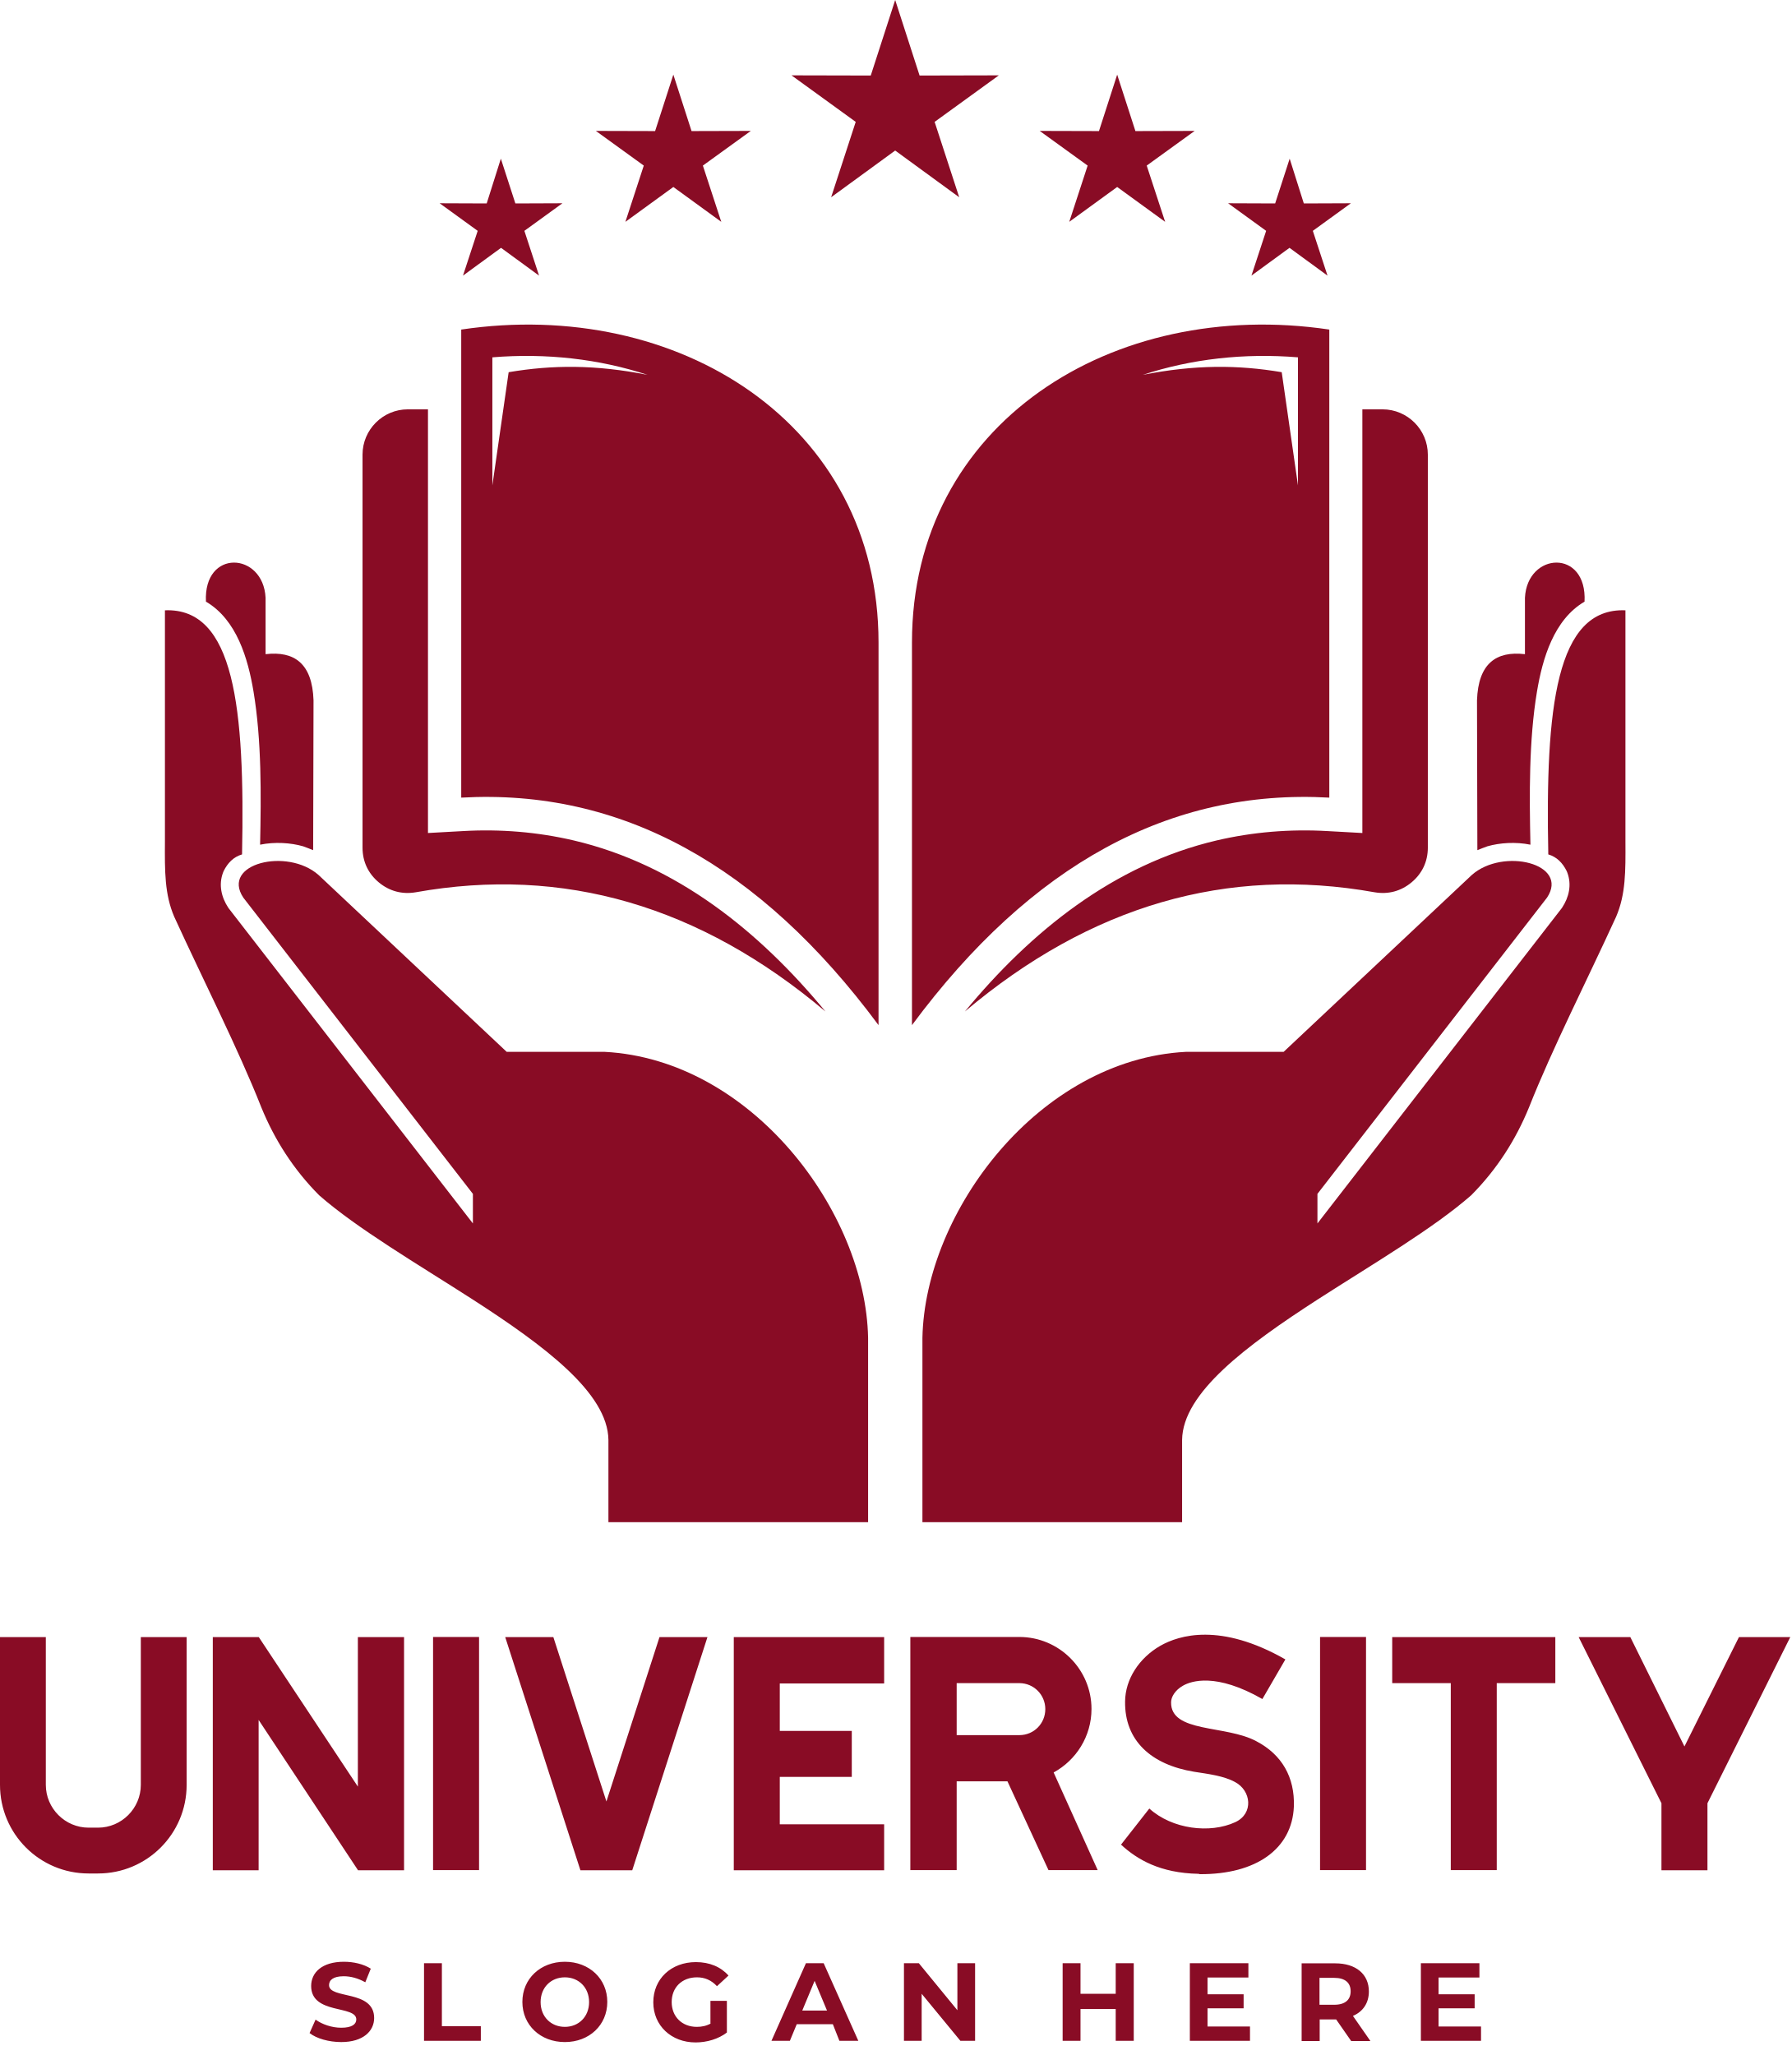
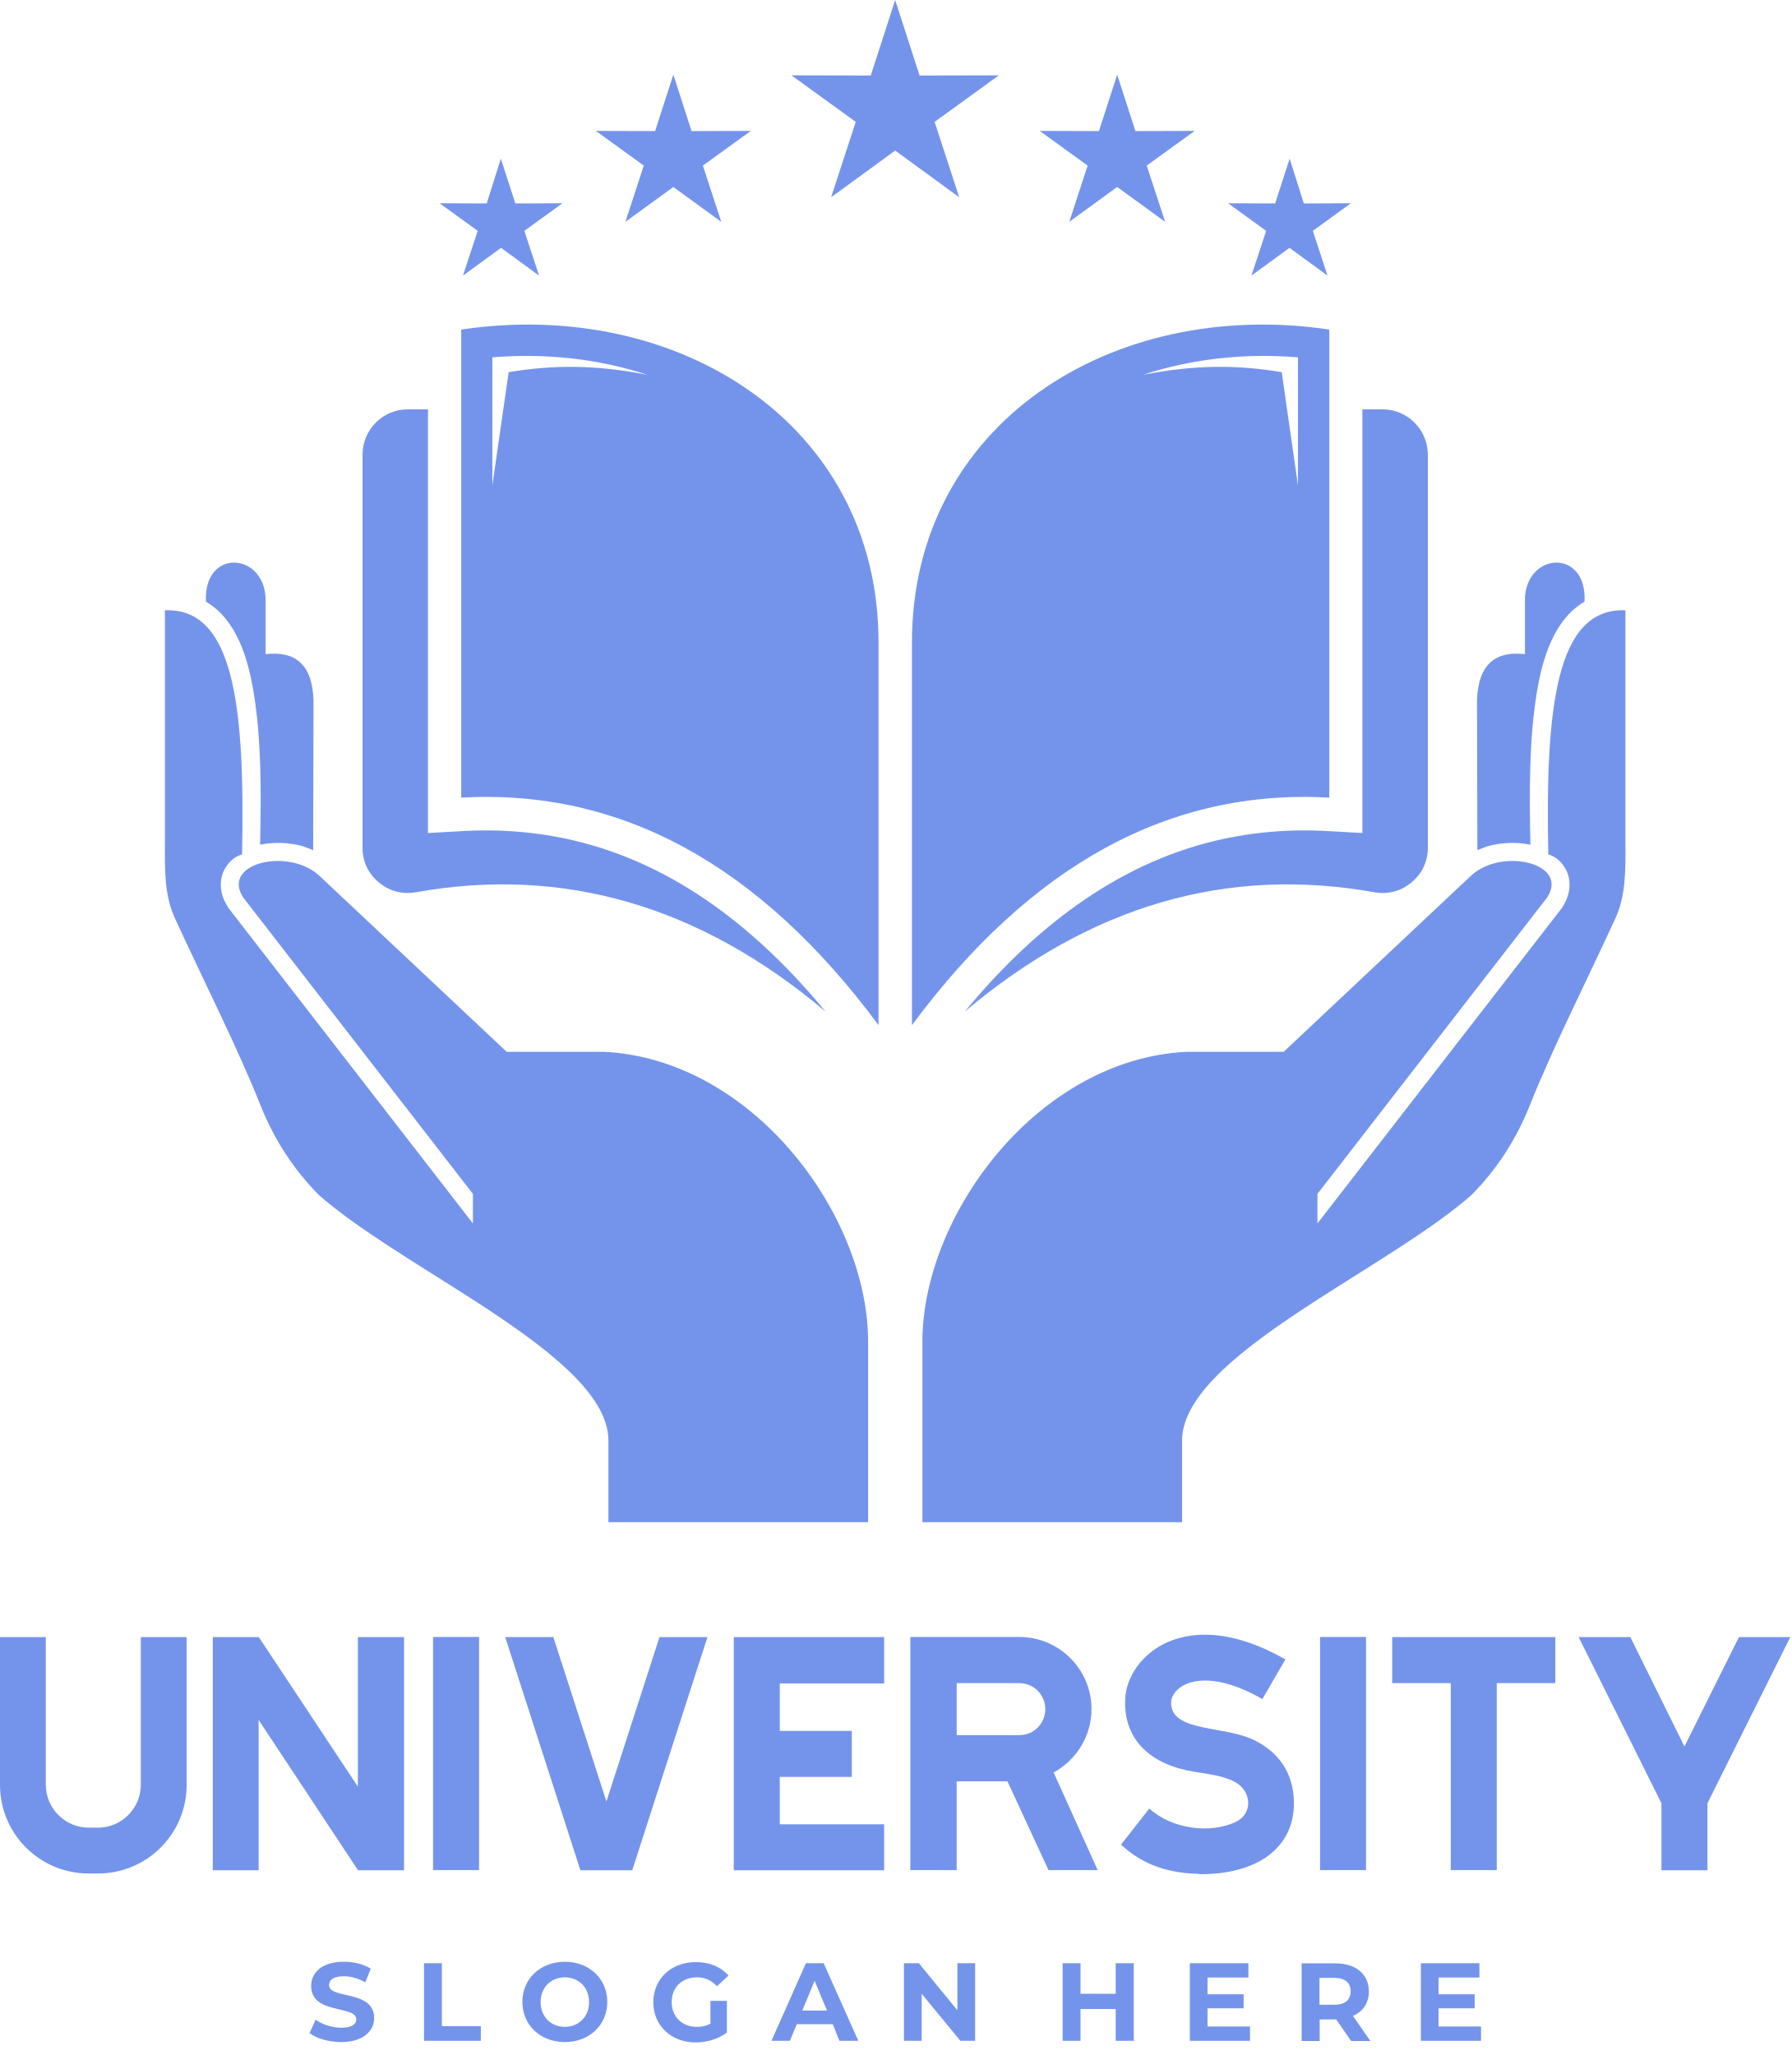
<svg xmlns="http://www.w3.org/2000/svg" width="68" height="78" viewBox="0 0 68 78" fill="none">
-   <path fill-rule="evenodd" clip-rule="evenodd" d="M17.506 12.509V30.275C23.549 29.933 28.827 32.813 33.345 38.91V24.387C33.345 16.067 25.711 11.287 17.506 12.509ZM24.576 14.228C22.743 13.623 20.722 13.395 18.688 13.563V18.424L19.306 14.127C20.977 13.845 22.609 13.838 24.576 14.228ZM50.454 12.509V30.275C44.411 29.933 39.133 32.813 34.614 38.91V24.387C34.614 16.067 42.242 11.287 50.454 12.509ZM43.377 14.228C45.21 13.623 47.231 13.395 49.265 13.563V18.424L48.648 14.127C46.982 13.845 45.351 13.838 43.377 14.228ZM51.716 15.537H52.475C53.421 15.537 54.194 16.309 54.194 17.256V32.175C54.194 32.699 53.979 33.156 53.576 33.491C53.173 33.827 52.69 33.955 52.172 33.867C46.573 32.867 41.389 34.371 36.622 38.393C39.127 35.358 42.262 32.82 46.177 31.9C47.553 31.578 48.963 31.464 50.373 31.544L51.709 31.618V15.537H51.716ZM56.074 32.269L56.06 26.582C56.107 25.186 56.785 24.702 57.88 24.83V22.688C57.967 20.949 60.243 20.821 60.142 22.836C58.974 23.52 58.544 25.004 58.336 26.253C58.027 28.106 58.048 30.188 58.088 32.061C57.531 31.947 56.926 31.987 56.456 32.122C56.329 32.169 56.201 32.216 56.074 32.269ZM44.867 54.655V57.777H35.011V50.781C35.105 45.987 39.435 40.219 45.008 39.924H48.721L55.865 33.209C57.054 32.162 59.572 32.78 58.719 34.069L50.004 45.315V46.437L59.276 34.472L59.29 34.452C59.552 34.055 59.659 33.585 59.491 33.129L59.464 33.062C59.31 32.753 59.088 32.524 58.766 32.43C58.652 26.871 59.055 23.057 61.694 23.165V31.947C61.7 33.062 61.707 33.948 61.338 34.801C60.236 37.211 58.92 39.789 58.034 42.032C57.531 43.261 56.819 44.382 55.839 45.369C54.388 46.638 52.119 47.968 50.011 49.324C47.311 51.069 44.887 52.869 44.867 54.655ZM11.886 32.269L11.9 26.582C11.853 25.186 11.175 24.702 10.08 24.83V22.688C9.993 20.949 7.717 20.821 7.817 22.836C8.986 23.52 9.415 25.004 9.623 26.253C9.932 28.106 9.912 30.188 9.872 32.061C10.429 31.947 11.034 31.987 11.504 32.122C11.631 32.169 11.759 32.216 11.886 32.269ZM23.093 54.655V57.777H32.949V50.781C32.855 45.987 28.524 40.219 22.951 39.924H19.232L12.088 33.209C10.899 32.162 8.381 32.78 9.234 34.069L17.949 45.315V46.437L8.677 34.472L8.663 34.452C8.402 34.055 8.294 33.585 8.462 33.129L8.489 33.062C8.643 32.753 8.865 32.524 9.187 32.43C9.301 26.871 8.898 23.057 6.26 23.165V31.947C6.253 33.062 6.246 33.948 6.615 34.801C7.717 37.211 9.033 39.789 9.919 42.032C10.422 43.261 11.134 44.382 12.114 45.369C13.565 46.638 15.834 47.968 17.943 49.324C20.648 51.069 23.072 52.869 23.093 54.655ZM33.977 0L34.903 2.867L37.911 2.86L35.474 4.626L36.407 7.487L33.977 5.714L31.546 7.487L32.479 4.626L30.042 2.86L33.05 2.867L33.977 0ZM25.557 2.833L26.248 4.975L28.498 4.969L26.678 6.285L27.376 8.42L25.557 7.097L23.737 8.42L24.435 6.285L22.616 4.969L24.865 4.975L25.557 2.833ZM19.01 6.023L19.561 7.722L21.347 7.715L19.903 8.762L20.46 10.461L19.017 9.407L17.573 10.461L18.131 8.762L16.687 7.715L18.473 7.722L19.01 6.023ZM42.403 2.833L41.712 4.975L39.462 4.969L41.282 6.285L40.584 8.42L42.403 7.097L44.223 8.42L43.524 6.285L45.344 4.969L43.095 4.975L42.403 2.833ZM48.95 6.023L48.399 7.722L46.613 7.715L48.057 8.762L47.499 10.461L48.943 9.407L50.386 10.461L49.829 8.762L51.273 7.715L49.487 7.722L48.95 6.023ZM16.237 15.537H15.478C14.532 15.537 13.76 16.309 13.76 17.256V32.175C13.76 32.699 13.974 33.156 14.377 33.491C14.78 33.827 15.264 33.955 15.781 33.867C21.38 32.867 26.564 34.371 31.331 38.393C28.827 35.358 25.691 32.82 21.776 31.9C20.4 31.578 18.99 31.464 17.58 31.544L16.244 31.618V15.537H16.237Z" fill="#890C25" />
-   <path d="M67.95 62.139H66.002L63.934 66.289L61.88 62.139H59.919L63.061 68.444V70.989H64.807V68.444L67.95 62.139ZM59.033 62.139H52.842V63.885H55.065V70.982H56.81V63.885H59.033V62.139ZM50.103 70.982H51.848V62.133H50.103V70.982ZM47.692 66.094C46.531 65.463 44.429 65.785 44.449 64.61C44.449 64.422 44.59 64.154 44.906 63.979C45.215 63.804 46.155 63.482 47.914 64.489L48.787 62.985C46.329 61.582 44.758 62.059 44.04 62.468C43.234 62.932 42.71 63.737 42.703 64.583C42.683 66.067 43.69 66.98 45.322 67.249C45.832 67.329 46.45 67.403 46.873 67.638C47.491 67.961 47.592 68.834 46.886 69.162C45.926 69.606 44.489 69.431 43.623 68.645L42.549 70.015C43.16 70.579 44.033 71.096 45.49 71.123C45.51 71.123 45.523 71.136 45.537 71.136C47.679 71.15 49.042 70.176 49.109 68.572C49.149 67.457 48.652 66.598 47.692 66.094ZM36.311 63.885H38.688C39.239 63.885 39.675 64.328 39.675 64.872C39.675 65.416 39.245 65.859 38.688 65.859H36.311V63.885ZM39.796 70.982H41.663L39.991 67.276C40.843 66.812 41.428 65.906 41.428 64.865C41.428 63.361 40.199 62.133 38.688 62.133H36.311H34.552V70.982H36.311V67.612H38.238L39.796 70.982ZM33.558 63.885V62.139H27.851V70.989H33.558V69.243H29.597V67.444H32.33V65.698H29.597V63.898H33.558V63.885ZM25.031 62.139L23.017 68.377L21.003 62.139H19.176L22.03 70.989H23.997L26.851 62.139H25.031ZM16.437 70.982H18.183V62.133H16.437V70.982ZM13.583 62.139V67.813L9.823 62.139H8.077V70.989H9.816V65.282L13.59 70.989H15.336V62.139H13.583ZM5.345 62.139V67.746C5.345 68.639 4.613 69.371 3.72 69.371H3.364C2.471 69.371 1.739 68.639 1.739 67.746V62.139H0V67.746C0 69.606 1.504 71.11 3.364 71.11H3.72C5.58 71.11 7.084 69.606 7.084 67.746V62.139H5.345Z" fill="#890C25" />
-   <path d="M54.601 76.912V76.227H55.971V75.696H54.601V75.058H56.152V74.515H53.93V77.462H56.213V76.918H54.601V76.912ZM51.264 75.582C51.264 75.904 51.056 76.093 50.64 76.093H50.082V75.072H50.64C51.056 75.072 51.264 75.26 51.264 75.582ZM52.009 77.462L51.351 76.516C51.734 76.354 51.956 76.025 51.956 75.589C51.956 74.931 51.465 74.521 50.68 74.521H49.404V77.469H50.089V76.65H50.68H50.714L51.284 77.469H52.009V77.462ZM45.832 76.912V76.227H47.202V75.696H45.832V75.058H47.383V74.515H45.161V77.462H47.444V76.918H45.832V76.912ZM42.347 74.515V75.676H41.011V74.515H40.333V77.462H41.011V76.254H42.347V77.462H43.032V74.515H42.347ZM36.338 74.515V76.301L34.874 74.515H34.31V77.462H34.982V75.676L36.452 77.462H37.01V74.515H36.338ZM30.45 76.314L30.919 75.186L31.39 76.314H30.45ZM31.86 77.462H32.578L31.262 74.515H30.59L29.281 77.462H29.98L30.241 76.831H31.611L31.86 77.462ZM26.978 76.804C26.804 76.898 26.636 76.932 26.448 76.932C25.884 76.932 25.494 76.542 25.494 75.992C25.494 75.434 25.884 75.052 26.454 75.052C26.75 75.052 26.998 75.159 27.213 75.388L27.65 74.985C27.361 74.656 26.931 74.474 26.414 74.474C25.474 74.474 24.796 75.112 24.796 75.999C24.796 76.885 25.481 77.523 26.401 77.523C26.824 77.523 27.267 77.395 27.589 77.147V75.945H26.965V76.804H26.978ZM21.439 76.932C20.915 76.932 20.519 76.549 20.519 75.992C20.519 75.434 20.915 75.052 21.439 75.052C21.962 75.052 22.359 75.434 22.359 75.992C22.359 76.549 21.962 76.932 21.439 76.932ZM21.439 77.509C22.365 77.509 23.05 76.865 23.05 75.985C23.05 75.106 22.365 74.461 21.439 74.461C20.512 74.461 19.827 75.106 19.827 75.985C19.827 76.865 20.512 77.509 21.439 77.509ZM16.094 77.462H18.25V76.905H16.772V74.515H16.094V77.462ZM12.952 77.509C13.791 77.509 14.201 77.086 14.201 76.596C14.201 75.515 12.489 75.891 12.489 75.347C12.489 75.159 12.643 75.011 13.046 75.011C13.308 75.011 13.59 75.085 13.865 75.24L14.073 74.723C13.798 74.548 13.422 74.461 13.053 74.461C12.213 74.461 11.81 74.877 11.81 75.381C11.81 76.475 13.523 76.099 13.523 76.65C13.523 76.831 13.361 76.965 12.952 76.965C12.596 76.965 12.227 76.838 11.978 76.657L11.75 77.167C12.012 77.375 12.482 77.509 12.952 77.509Z" fill="#890C25" />
+   <path fill-rule="evenodd" clip-rule="evenodd" d="M17.506 12.509V30.275C23.549 29.933 28.827 32.813 33.345 38.91V24.387C33.345 16.067 25.711 11.287 17.506 12.509ZM24.576 14.228C22.743 13.623 20.722 13.395 18.688 13.563V18.424L19.306 14.127C20.977 13.845 22.609 13.838 24.576 14.228ZM50.454 12.509V30.275C44.411 29.933 39.133 32.813 34.614 38.91V24.387C34.614 16.067 42.242 11.287 50.454 12.509ZM43.377 14.228C45.21 13.623 47.231 13.395 49.265 13.563V18.424L48.648 14.127C46.982 13.845 45.351 13.838 43.377 14.228ZM51.716 15.537H52.475C53.421 15.537 54.194 16.309 54.194 17.256V32.175C54.194 32.699 53.979 33.156 53.576 33.491C53.173 33.827 52.69 33.955 52.172 33.867C46.573 32.867 41.389 34.371 36.622 38.393C39.127 35.358 42.262 32.82 46.177 31.9C47.553 31.578 48.963 31.464 50.373 31.544L51.709 31.618V15.537H51.716ZM56.074 32.269L56.06 26.582C56.107 25.186 56.785 24.702 57.88 24.83V22.688C57.967 20.949 60.243 20.821 60.142 22.836C58.974 23.52 58.544 25.004 58.336 26.253C58.027 28.106 58.048 30.188 58.088 32.061C57.531 31.947 56.926 31.987 56.456 32.122C56.329 32.169 56.201 32.216 56.074 32.269ZM44.867 54.655V57.777H35.011V50.781C35.105 45.987 39.435 40.219 45.008 39.924H48.721L55.865 33.209C57.054 32.162 59.572 32.78 58.719 34.069L50.004 45.315V46.437L59.276 34.472L59.29 34.452C59.552 34.055 59.659 33.585 59.491 33.129L59.464 33.062C59.31 32.753 59.088 32.524 58.766 32.43C58.652 26.871 59.055 23.057 61.694 23.165V31.947C61.7 33.062 61.707 33.948 61.338 34.801C60.236 37.211 58.92 39.789 58.034 42.032C57.531 43.261 56.819 44.382 55.839 45.369C54.388 46.638 52.119 47.968 50.011 49.324C47.311 51.069 44.887 52.869 44.867 54.655ZM11.886 32.269L11.9 26.582C11.853 25.186 11.175 24.702 10.08 24.83V22.688C9.993 20.949 7.717 20.821 7.817 22.836C8.986 23.52 9.415 25.004 9.623 26.253C9.932 28.106 9.912 30.188 9.872 32.061C10.429 31.947 11.034 31.987 11.504 32.122C11.631 32.169 11.759 32.216 11.886 32.269ZM23.093 54.655V57.777H32.949V50.781C32.855 45.987 28.524 40.219 22.951 39.924H19.232L12.088 33.209C10.899 32.162 8.381 32.78 9.234 34.069L17.949 45.315V46.437L8.677 34.472L8.663 34.452C8.402 34.055 8.294 33.585 8.462 33.129L8.489 33.062C8.643 32.753 8.865 32.524 9.187 32.43C9.301 26.871 8.898 23.057 6.26 23.165V31.947C6.253 33.062 6.246 33.948 6.615 34.801C7.717 37.211 9.033 39.789 9.919 42.032C10.422 43.261 11.134 44.382 12.114 45.369C13.565 46.638 15.834 47.968 17.943 49.324C20.648 51.069 23.072 52.869 23.093 54.655ZM33.977 0L34.903 2.867L37.911 2.86L35.474 4.626L36.407 7.487L33.977 5.714L31.546 7.487L32.479 4.626L30.042 2.86L33.05 2.867L33.977 0ZM25.557 2.833L26.248 4.975L28.498 4.969L26.678 6.285L27.376 8.42L25.557 7.097L23.737 8.42L24.435 6.285L22.616 4.969L24.865 4.975L25.557 2.833ZM19.01 6.023L19.561 7.722L21.347 7.715L19.903 8.762L20.46 10.461L19.017 9.407L17.573 10.461L18.131 8.762L16.687 7.715L18.473 7.722L19.01 6.023ZM42.403 2.833L41.712 4.975L39.462 4.969L41.282 6.285L40.584 8.42L42.403 7.097L44.223 8.42L43.524 6.285L45.344 4.969L43.095 4.975L42.403 2.833ZM48.95 6.023L48.399 7.722L46.613 7.715L48.057 8.762L47.499 10.461L48.943 9.407L50.386 10.461L49.829 8.762L51.273 7.715L49.487 7.722L48.95 6.023ZM16.237 15.537H15.478C14.532 15.537 13.76 16.309 13.76 17.256V32.175C13.76 32.699 13.974 33.156 14.377 33.491C14.78 33.827 15.264 33.955 15.781 33.867C21.38 32.867 26.564 34.371 31.331 38.393C28.827 35.358 25.691 32.82 21.776 31.9C20.4 31.578 18.99 31.464 17.58 31.544L16.244 31.618V15.537H16.237Z" fill="#7494ec" />
+   <path d="M67.95 62.139H66.002L63.934 66.289L61.88 62.139H59.919L63.061 68.444V70.989H64.807V68.444L67.95 62.139ZM59.033 62.139H52.842V63.885H55.065V70.982H56.81V63.885H59.033V62.139ZM50.103 70.982H51.848V62.133H50.103V70.982ZM47.692 66.094C46.531 65.463 44.429 65.785 44.449 64.61C44.449 64.422 44.59 64.154 44.906 63.979C45.215 63.804 46.155 63.482 47.914 64.489L48.787 62.985C46.329 61.582 44.758 62.059 44.04 62.468C43.234 62.932 42.71 63.737 42.703 64.583C42.683 66.067 43.69 66.98 45.322 67.249C45.832 67.329 46.45 67.403 46.873 67.638C47.491 67.961 47.592 68.834 46.886 69.162C45.926 69.606 44.489 69.431 43.623 68.645L42.549 70.015C43.16 70.579 44.033 71.096 45.49 71.123C45.51 71.123 45.523 71.136 45.537 71.136C47.679 71.15 49.042 70.176 49.109 68.572C49.149 67.457 48.652 66.598 47.692 66.094ZM36.311 63.885H38.688C39.239 63.885 39.675 64.328 39.675 64.872C39.675 65.416 39.245 65.859 38.688 65.859H36.311V63.885ZM39.796 70.982H41.663L39.991 67.276C40.843 66.812 41.428 65.906 41.428 64.865C41.428 63.361 40.199 62.133 38.688 62.133H36.311H34.552V70.982H36.311V67.612H38.238L39.796 70.982ZM33.558 63.885V62.139H27.851V70.989H33.558V69.243H29.597V67.444H32.33V65.698H29.597V63.898H33.558V63.885ZM25.031 62.139L23.017 68.377L21.003 62.139H19.176L22.03 70.989H23.997L26.851 62.139H25.031ZM16.437 70.982H18.183V62.133H16.437V70.982ZM13.583 62.139V67.813L9.823 62.139H8.077V70.989H9.816V65.282L13.59 70.989H15.336V62.139H13.583ZM5.345 62.139V67.746C5.345 68.639 4.613 69.371 3.72 69.371H3.364C2.471 69.371 1.739 68.639 1.739 67.746V62.139H0V67.746C0 69.606 1.504 71.11 3.364 71.11H3.72C5.58 71.11 7.084 69.606 7.084 67.746V62.139H5.345Z" fill="#7494ec" />
+   <path d="M54.601 76.912V76.227H55.971V75.696H54.601V75.058H56.152V74.515H53.93V77.462H56.213V76.918H54.601V76.912ZM51.264 75.582C51.264 75.904 51.056 76.093 50.64 76.093H50.082V75.072H50.64C51.056 75.072 51.264 75.26 51.264 75.582ZM52.009 77.462L51.351 76.516C51.734 76.354 51.956 76.025 51.956 75.589C51.956 74.931 51.465 74.521 50.68 74.521H49.404V77.469H50.089V76.65H50.68H50.714L51.284 77.469H52.009V77.462ZM45.832 76.912V76.227H47.202V75.696H45.832V75.058H47.383V74.515H45.161V77.462H47.444V76.918H45.832V76.912ZM42.347 74.515V75.676H41.011V74.515H40.333V77.462H41.011V76.254H42.347V77.462H43.032V74.515H42.347ZM36.338 74.515V76.301L34.874 74.515H34.31V77.462H34.982V75.676L36.452 77.462H37.01V74.515H36.338ZM30.45 76.314L30.919 75.186L31.39 76.314H30.45ZM31.86 77.462H32.578L31.262 74.515H30.59L29.281 77.462H29.98L30.241 76.831H31.611L31.86 77.462ZM26.978 76.804C26.804 76.898 26.636 76.932 26.448 76.932C25.884 76.932 25.494 76.542 25.494 75.992C25.494 75.434 25.884 75.052 26.454 75.052C26.75 75.052 26.998 75.159 27.213 75.388L27.65 74.985C27.361 74.656 26.931 74.474 26.414 74.474C25.474 74.474 24.796 75.112 24.796 75.999C24.796 76.885 25.481 77.523 26.401 77.523C26.824 77.523 27.267 77.395 27.589 77.147V75.945H26.965V76.804H26.978ZM21.439 76.932C20.915 76.932 20.519 76.549 20.519 75.992C20.519 75.434 20.915 75.052 21.439 75.052C21.962 75.052 22.359 75.434 22.359 75.992C22.359 76.549 21.962 76.932 21.439 76.932ZM21.439 77.509C22.365 77.509 23.05 76.865 23.05 75.985C23.05 75.106 22.365 74.461 21.439 74.461C20.512 74.461 19.827 75.106 19.827 75.985C19.827 76.865 20.512 77.509 21.439 77.509ZM16.094 77.462H18.25V76.905H16.772V74.515H16.094V77.462ZM12.952 77.509C13.791 77.509 14.201 77.086 14.201 76.596C14.201 75.515 12.489 75.891 12.489 75.347C12.489 75.159 12.643 75.011 13.046 75.011C13.308 75.011 13.59 75.085 13.865 75.24L14.073 74.723C13.798 74.548 13.422 74.461 13.053 74.461C12.213 74.461 11.81 74.877 11.81 75.381C11.81 76.475 13.523 76.099 13.523 76.65C13.523 76.831 13.361 76.965 12.952 76.965C12.596 76.965 12.227 76.838 11.978 76.657L11.75 77.167C12.012 77.375 12.482 77.509 12.952 77.509Z" fill="#7494ec" />
</svg>
